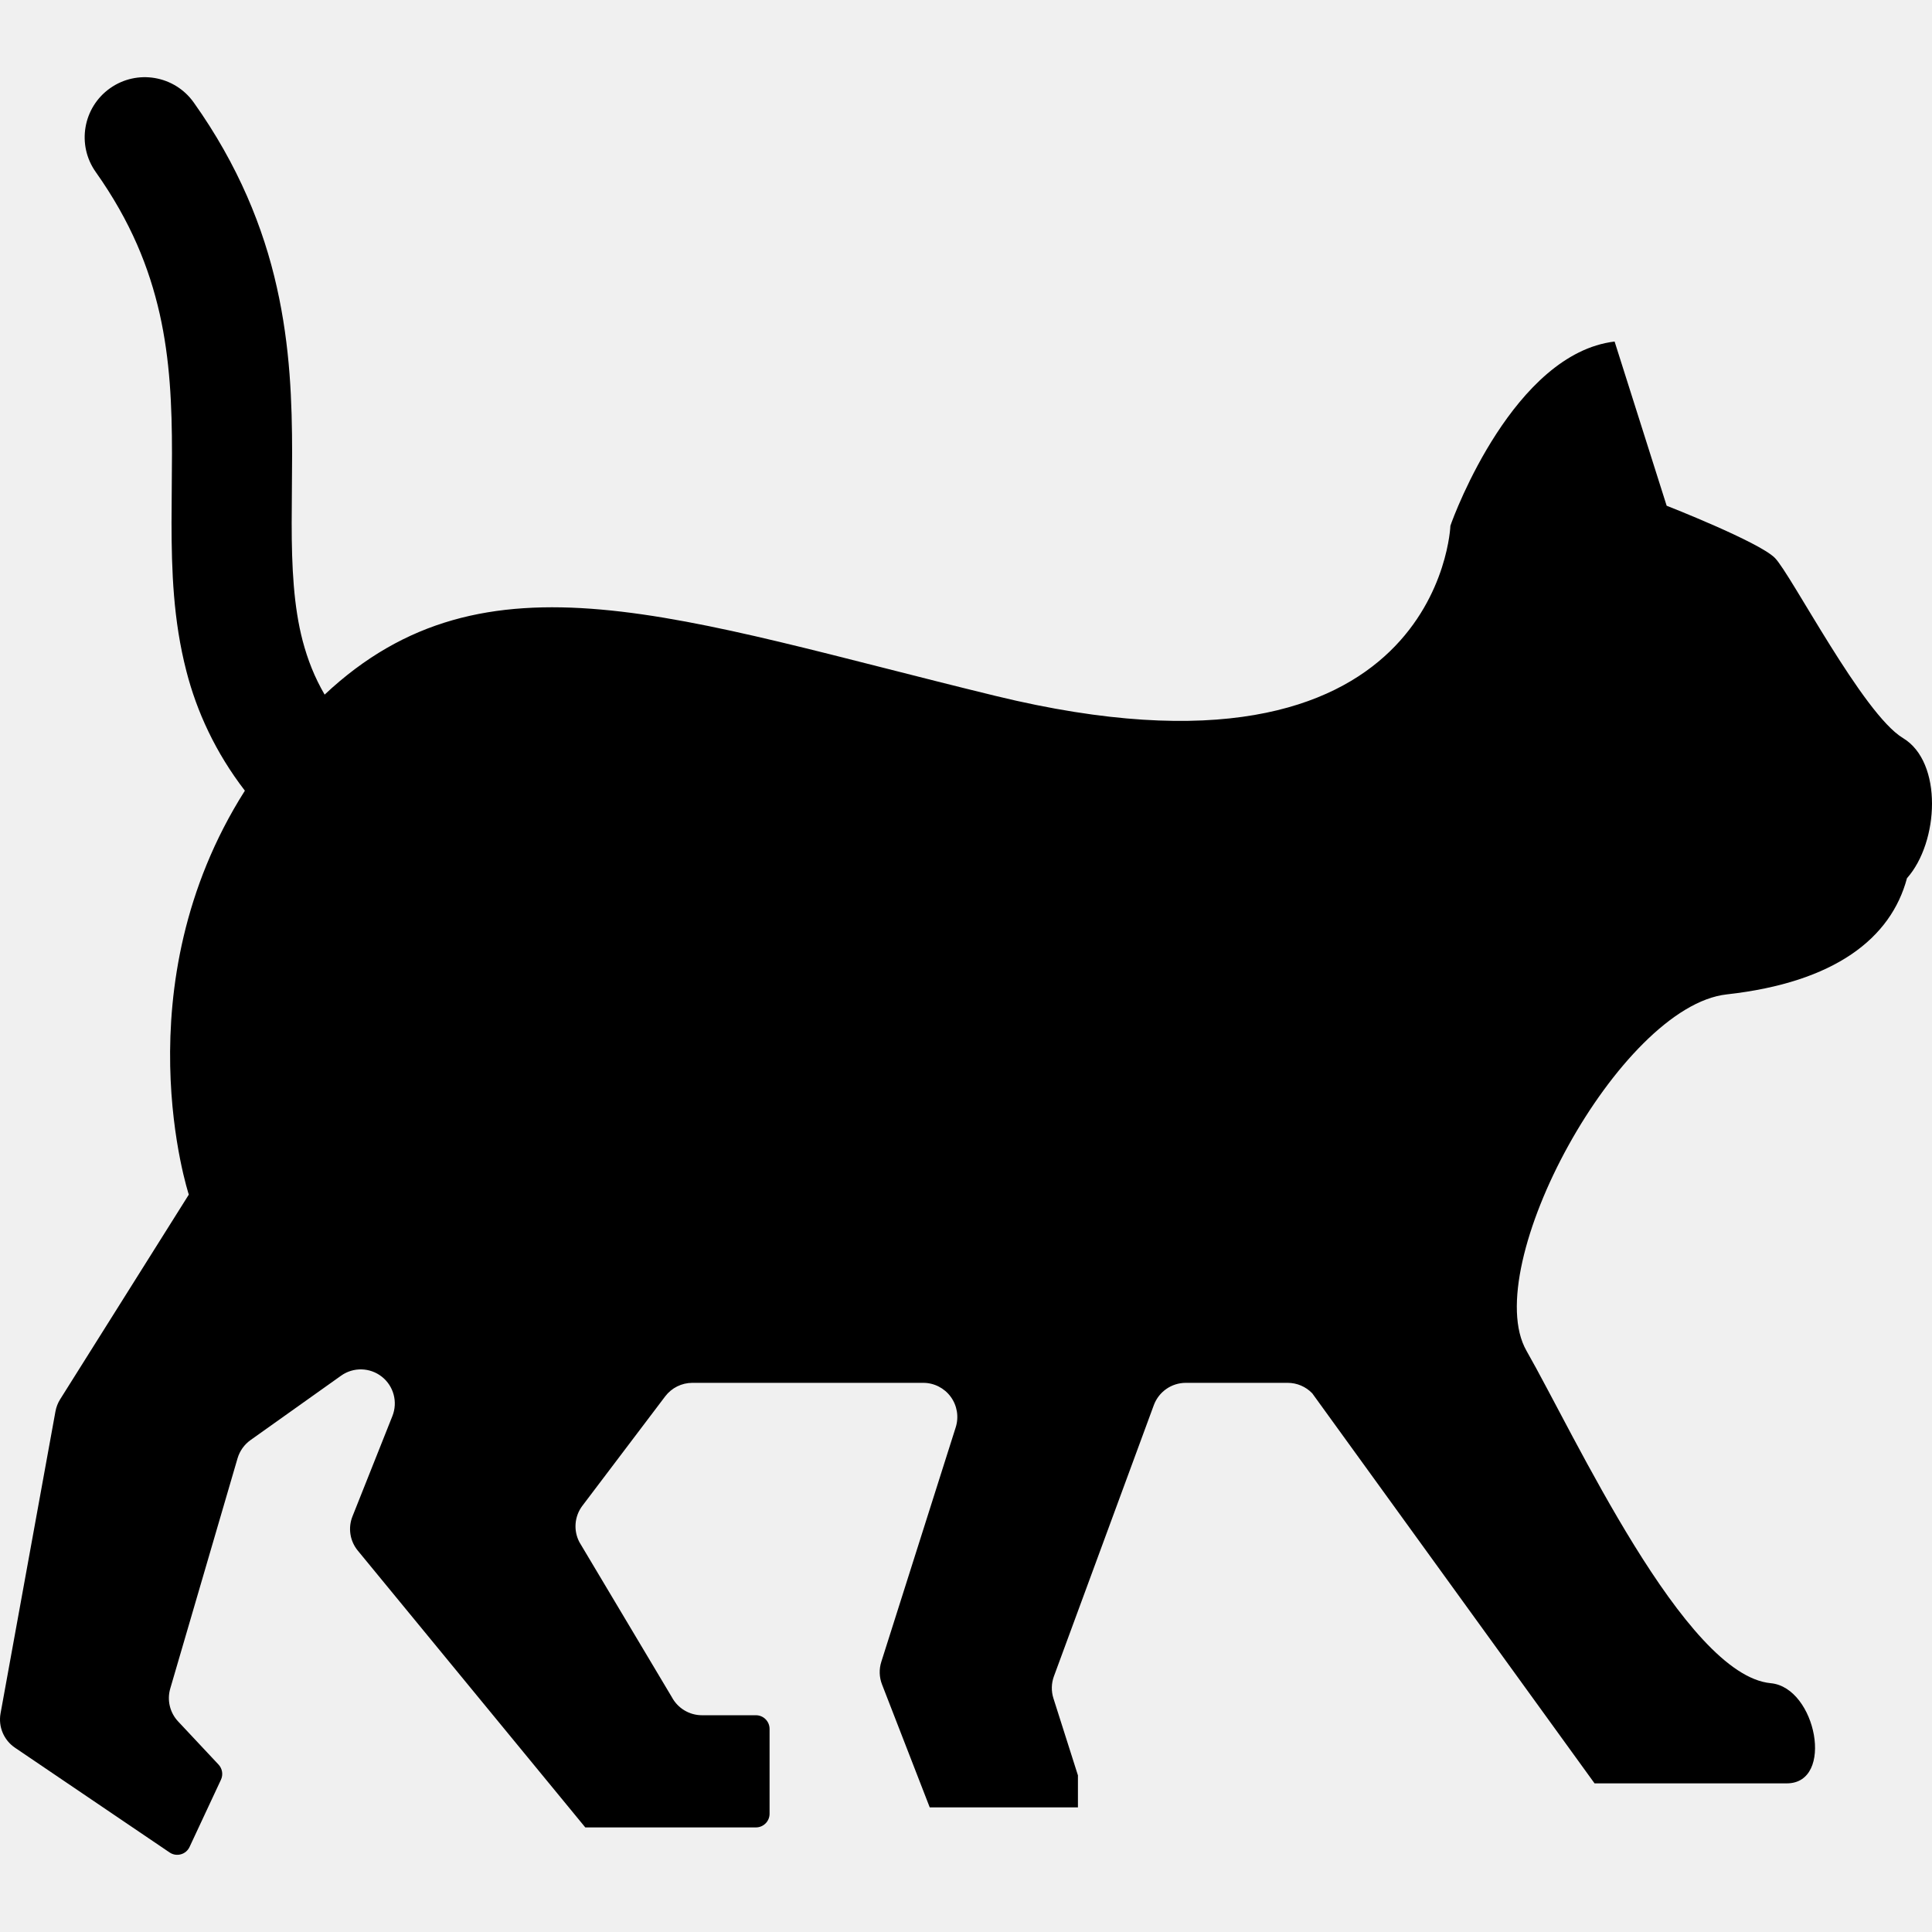
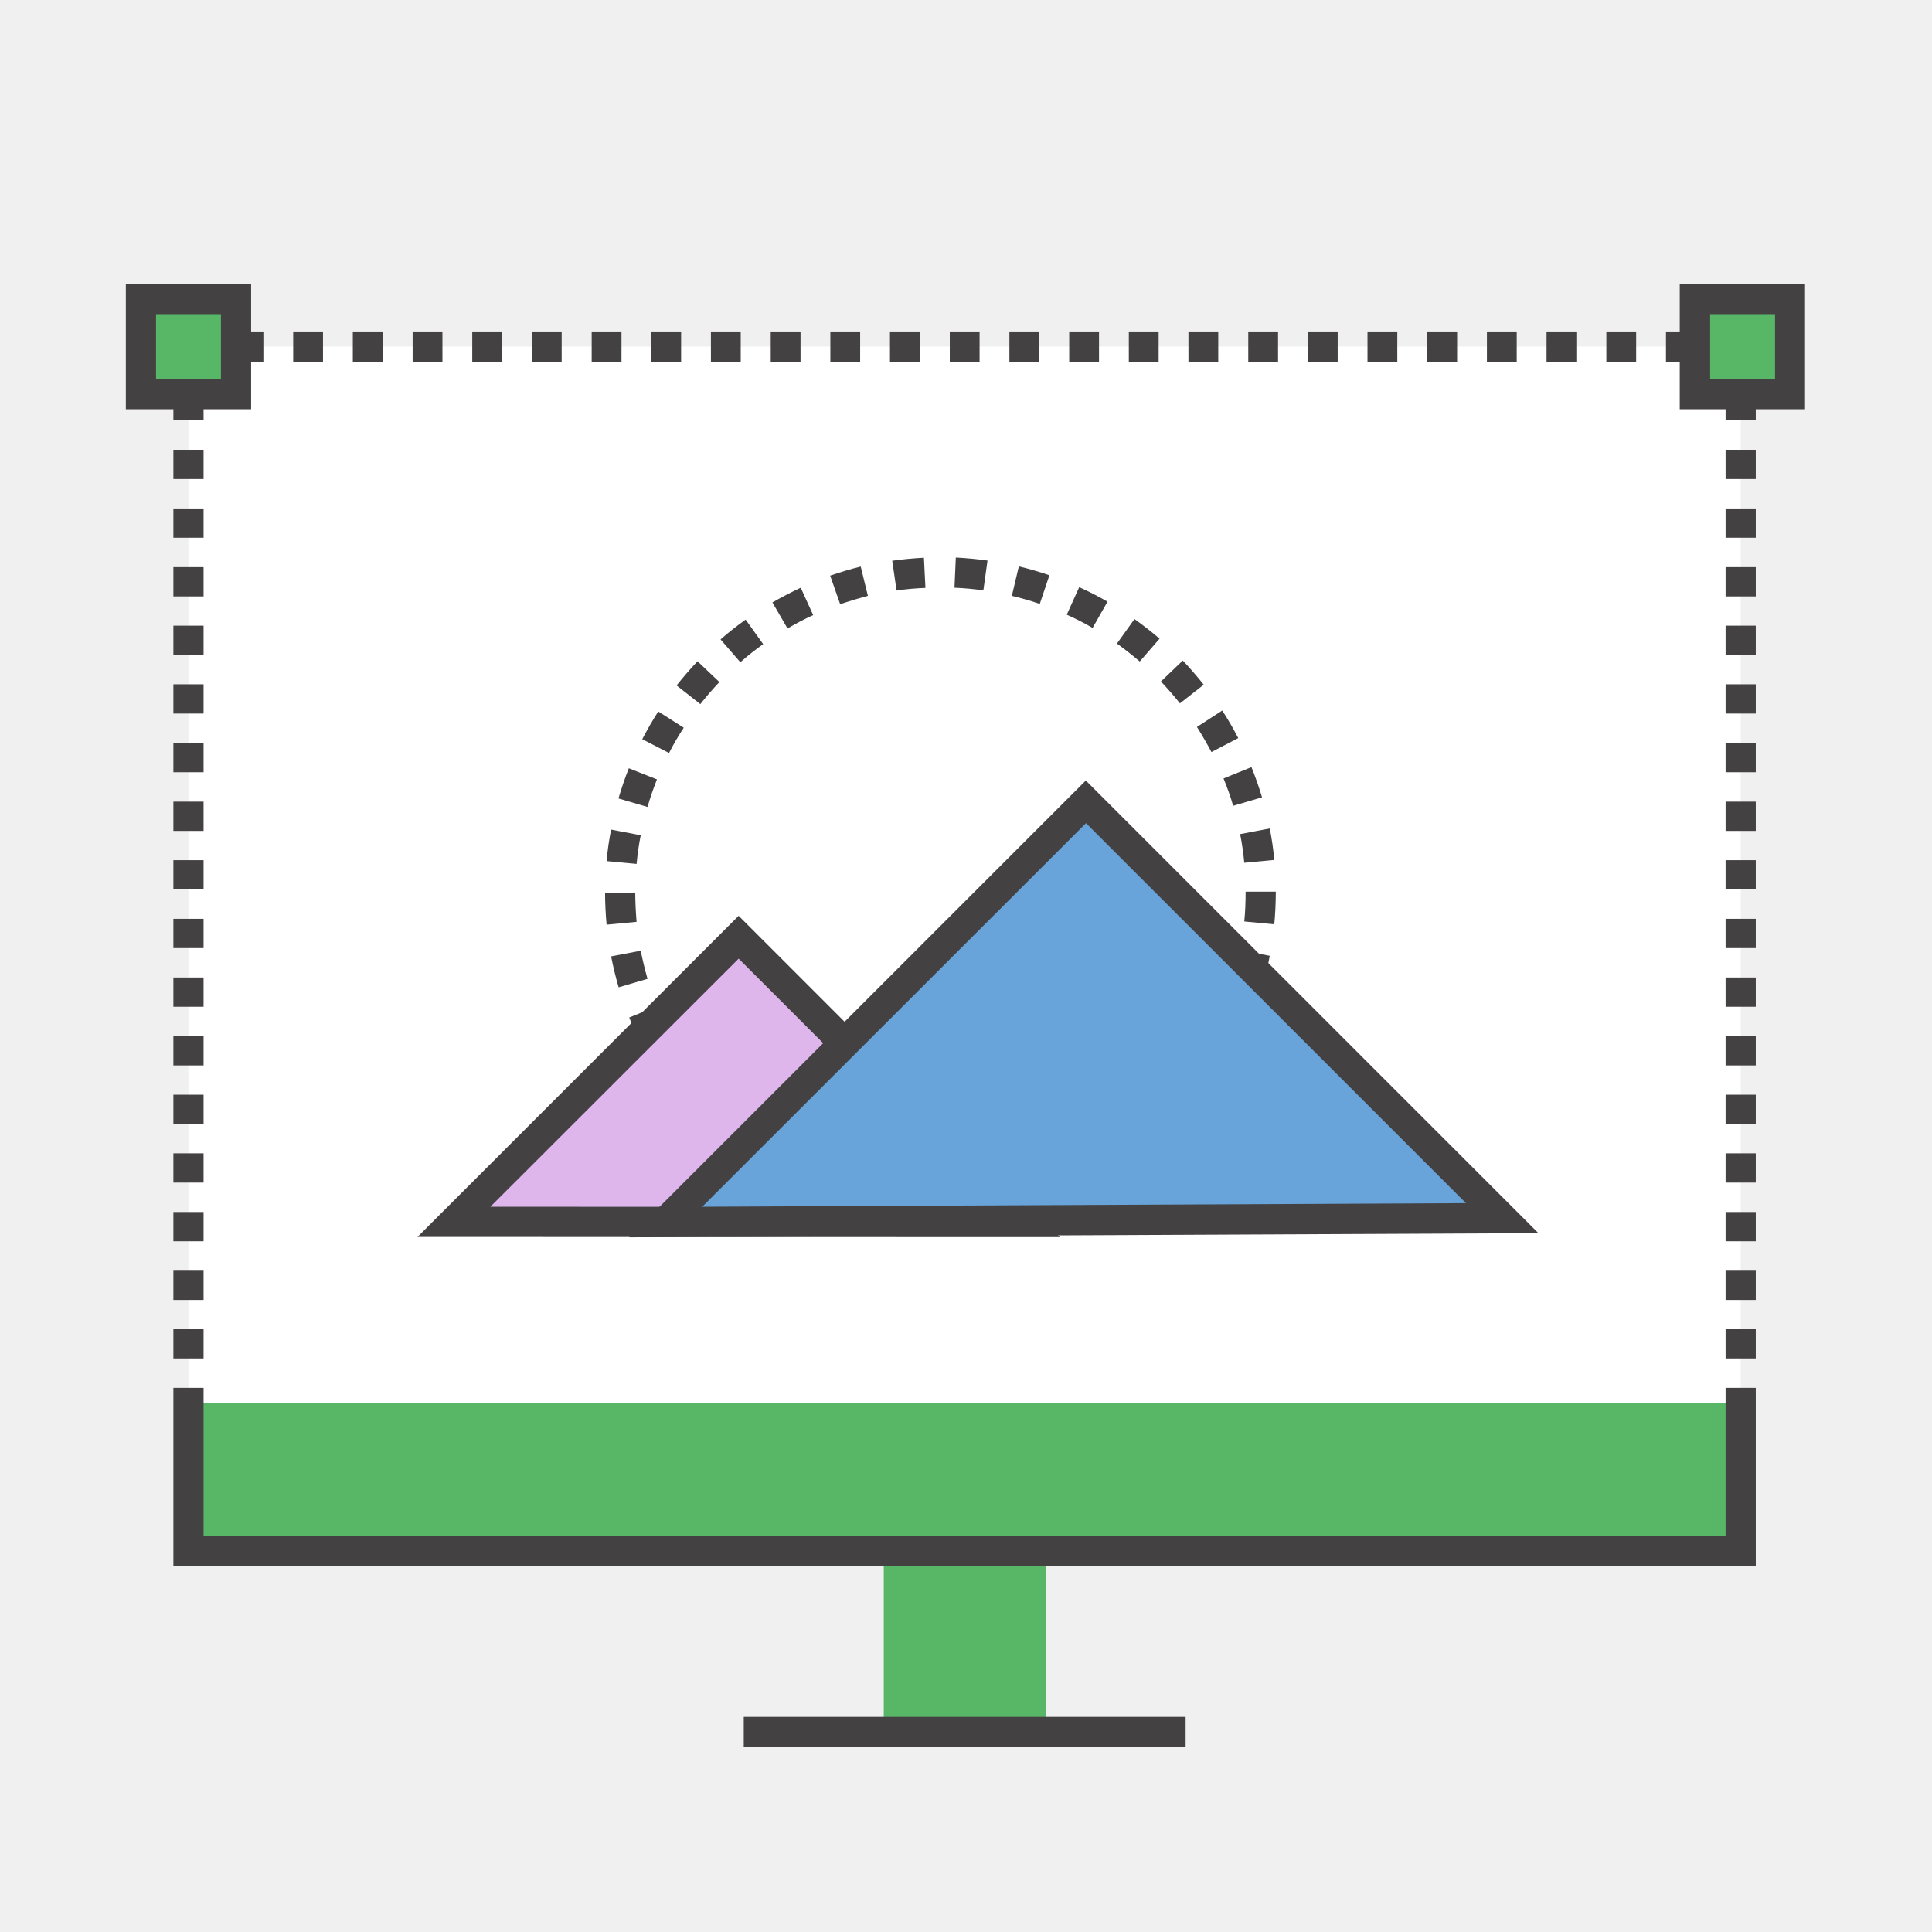
- <svg xmlns="http://www.w3.org/2000/svg" height="800px" width="800px" version="1.1" id="_x32_" viewBox="0 0 512 512" xml:space="preserve">
-   <style type="text/css">
- 	.st0{fill:#000000;}
- </style>
-   <g>
-     <path class="st0" d="M504.302,195.59c-10.618-6.362-29.71-43.514-33.959-47.755c-4.249-4.256-28.662-13.81-28.662-13.81   l-13.795-43.514c-26.542,3.185-42.449,45.634-43.513,48.819c0,0-2.661,73.764-120.47,45.11   c-84.437-20.54-135.22-40.407-177.872-0.36c-2.668-4.578-4.491-9.234-5.822-14.257c-2.378-9.062-2.918-19.46-2.91-31.308   c0-5.806,0.109-11.924,0.117-18.34c-0.008-13.436-0.493-28.248-4.046-44.015C69.85,60.386,63.136,43.743,51.344,27.162   c-5.086-7.168-15.024-8.858-22.199-3.764c-7.167,5.094-8.858,15.031-3.764,22.199c9.304,13.145,14.162,25.368,16.932,37.551   c2.739,12.167,3.271,24.397,3.264,37.027c0,6.024-0.118,12.136-0.118,18.34c0.016,12.646,0.438,25.799,3.928,39.32   c2.746,10.735,7.722,21.58,15.508,31.706C31.93,261.458,50.037,316.584,50.037,316.584l-34.093,54.241   c-0.618,0.978-1.033,2.066-1.244,3.192L0.146,454.073c-0.641,3.521,0.862,7.08,3.819,9.084l40.979,27.763   c0.876,0.602,1.964,0.775,2.981,0.493c1.026-0.274,1.863-0.994,2.308-1.949l8.326-17.825c0.618-1.338,0.368-2.918-0.634-3.998   l-10.728-11.448c-2.182-2.324-2.973-5.634-2.081-8.701l17.84-61.033c0.579-1.948,1.784-3.646,3.435-4.82l23.983-17.058   c3.255-2.332,7.66-2.222,10.806,0.251c3.146,2.472,4.288,6.721,2.809,10.438L93.41,401.858c-1.22,3.051-0.681,6.525,1.401,9.06   l60.298,73.365h45.218c1.996,0,3.616-1.62,3.616-3.607v-22.504c0-1.996-1.62-3.615-3.616-3.615h-14.303   c-3.342,0-6.409-1.854-7.982-4.804l-24.484-41.049c-1.643-3.106-1.33-6.87,0.783-9.663l21.948-28.999   c1.706-2.245,4.367-3.575,7.192-3.575h61.197c2.872,0,5.579,1.376,7.277,3.701c1.698,2.324,2.191,5.313,1.33,8.059l-19.726,62.16   c-0.626,1.957-0.564,4.077,0.18,5.994l12.653,32.598h39.272v-8.49l-6.494-20.415c-0.61-1.909-0.563-3.967,0.133-5.852   l26.471-71.847c1.315-3.553,4.694-5.908,8.474-5.908h27.011c2.449,0,4.796,1.002,6.502,2.777l74.813,103.365c0,0,38.208,0,50.947,0   c12.738,0,7.809-25.414-4.241-26.542c-22.826-2.12-52.004-65.798-64.742-88.09c-12.739-22.285,24.664-91.299,53.067-94.453   c28.654-3.185,43.514-14.867,47.763-30.79C513.856,223.187,514.92,201.959,504.302,195.59z" />
+ <svg xmlns="http://www.w3.org/2000/svg" viewBox="0 0 1024 1024" class="icon" version="1.1" fill="#000000">
+   <g id="SVGRepo_bgCarrier" stroke-width="0" />
+   <g id="SVGRepo_tracerCarrier" stroke-linecap="round" stroke-linejoin="round" />
+   <g id="SVGRepo_iconCarrier">
+     <path d="M468.4 821.8h85.8V918h-85.8z" fill="#57b767" />
+     <path d="M99.9 743.6V822h822.7v-78.4" fill="#57b767" />
+     <path d="M930.6 830H91.9v-86.4h16V814h806.7v-70.4h16z" fill="#444143" />
+     <path d="M99.9 743.6V183.7h822.7v559.9" fill="#FFFFFF" />
+     <path d="M91.9 735.6h16v8h-16zM107.9 720h-16v-15.5h16V720z m0-31h-16v-15.5h16V689z m0-31.1h-16v-15.5h16v15.5z m0-31.1h-16v-15.5h16v15.5z m0-31.1h-16v-15.5h16v15.5z m0-31h-16v-15.5h16v15.5z m0-31.1h-16v-15.5h16v15.5z m0-31.1h-16V487h16v15.5z m0-31.1h-16v-15.5h16v15.5z m0-31h-16v-15.5h16v15.5z m0-31.1h-16v-15.5h16v15.5z m0-31.1h-16v-15.5h16v15.5z m0-31.1h-16v-15.5h16v15.5z m0-31h-16v-15.5h16v15.5z m0-31.1h-16v-15.5h16V285z m0-31.1h-16v-15.5h16v15.5z m0-31.1h-16v-15.5h16v15.5zM91.9 175.7h16v16h-16zM898.8 191.7H883v-16h15.8v16z m-31.6 0h-15.8v-16h15.8v16z m-31.7 0h-15.8v-16h15.8v16z m-31.6 0h-15.8v-16h15.8v16z m-31.6 0h-15.8v-16h15.8v16z m-31.7 0h-15.8v-16h15.8v16z m-31.6 0h-15.8v-16H709v16z m-31.6 0h-15.8v-16h15.8v16z m-31.7 0h-15.8v-16h15.8v16z m-31.6 0h-15.8v-16h15.8v16z m-31.6 0h-15.8v-16h15.8v16z m-31.7 0H535v-16h15.8v16z m-31.6 0h-15.8v-16h15.8v16z m-31.7 0h-15.8v-16h15.8v16z m-31.6 0h-15.8v-16h15.8v16z m-31.6 0h-15.8v-16h15.8v16z m-31.7 0h-15.8v-16h15.8v16z m-31.6 0h-15.8v-16H361v16z m-31.6 0h-15.8v-16h15.8v16z m-31.7 0h-15.8v-16h15.8v16z m-31.6 0h-15.8v-16h15.8v16z m-31.6 0h-15.8v-16h15.8v16z m-31.7 0H187v-16h15.8v16z m-31.6 0h-15.8v-16h15.8v16z m-31.6 0h-15.8v-16h15.8v16zM914.6 175.7h16v16h-16zM930.6 720h-16v-15.5h16V720z m0-31h-16v-15.5h16V689z m0-31.1h-16v-15.5h16v15.5z m0-31.1h-16v-15.5h16v15.5z m0-31.1h-16v-15.5h16v15.5z m0-31h-16v-15.5h16v15.5z m0-31.1h-16v-15.5h16v15.5z m0-31.1h-16V487h16v15.5z m0-31.1h-16v-15.5h16v15.5z m0-31h-16v-15.5h16v15.5z m0-31.1h-16v-15.5h16v15.5z m0-31.1h-16v-15.5h16v15.5z m0-31.1h-16v-15.5h16v15.5z m0-31h-16v-15.5h16v15.5z m0-31.1h-16v-15.5h16V285z m0-31.1h-16v-15.5h16v15.5z m0-31.1h-16v-15.5h16v15.5zM914.6 735.6h16v8h-16zM394.2 910h234.2v16H394.2zM498.5 650.8c-2.8 0-5.6-0.1-8.4-0.2l0.7-16c5.1 0.2 10.3 0.2 15.4 0l0.8 16c-2.8 0.1-5.7 0.2-8.5 0.2z m-25.2-1.8c-5.6-0.8-11.2-1.9-16.6-3.2l3.7-15.6c5 1.2 10 2.2 15.1 2.9l-2.2 15.9z m50.5 0l-2.3-15.8c5.1-0.7 10.1-1.7 15.1-2.9l3.8 15.6c-5.4 1.2-11 2.3-16.6 3.1z m-83.4-7.9c-5.3-1.8-10.6-3.9-15.7-6.3l6.6-14.6c4.6 2.1 9.5 4 14.3 5.7l-5.2 15.2z m116.3-0.1l-5.2-15.1c4.8-1.7 9.6-3.6 14.3-5.7l6.7 14.5c-5.2 2.4-10.5 4.5-15.8 6.3z m-147-13.9c-4.9-2.8-9.6-5.9-14.2-9.1l9.3-13c4.2 3 8.5 5.8 12.9 8.3l-8 13.8z m177.7-0.1l-8-13.8c4.4-2.6 8.8-5.4 12.9-8.3l9.3 13c-4.6 3.2-9.3 6.3-14.2 9.1z m-205.2-19.5c-4.3-3.7-8.4-7.6-12.2-11.7l11.6-11.1c3.5 3.7 7.3 7.3 11.1 10.6l-10.5 12.2z m232.7-0.2l-10.5-12.1c3.9-3.4 7.6-6.9 11.1-10.6l11.6 11c-3.8 4.1-8 8.1-12.2 11.7z m-256.1-24.2c-3.5-4.4-6.8-9-9.8-13.8l13.4-8.7c2.8 4.3 5.8 8.5 9 12.5l-12.6 10z m279.4-0.2l-12.6-9.9c3.2-4 6.2-8.2 8.9-12.5l13.5 8.7c-3 4.7-6.3 9.3-9.8 13.7z m-297.7-28.2c-2.6-5-5-10.2-7-15.4l14.8-6c1.9 4.7 4.1 9.4 6.4 14l-14.2 7.4z m316-0.2l-14.2-7.3c2.3-4.5 4.5-9.3 6.4-14l14.9 5.9c-2.2 5.2-4.5 10.4-7.1 15.4z m-328.6-31.2c-1.6-5.4-2.9-10.9-4-16.4l15.7-3c1 5 2.2 10 3.6 14.9l-15.3 4.5z m341.2-0.2l-15.4-4.5c1.4-4.9 2.7-9.9 3.6-15l15.7 3c-1 5.6-2.4 11.1-3.9 16.5z m-347.6-33c-0.5-5.6-0.8-11.2-0.8-16.9h16c0 5.1 0.3 10.3 0.7 15.4l-15.9 1.5z m353.9-0.2l-15.9-1.5c0.5-5.1 0.7-10.3 0.7-15.4v-0.4h16v0.3c0 5.8-0.3 11.5-0.8 17z m-338-32l-15.9-1.5c0.5-5.6 1.3-11.2 2.4-16.7l15.7 3c-1 4.9-1.7 10.1-2.2 15.2z m322.1-0.6c-0.5-5.1-1.2-10.2-2.2-15.2l15.7-3c1.1 5.5 1.9 11.1 2.4 16.7l-15.9 1.5z m-316.3-29.6l-15.4-4.5c1.6-5.4 3.4-10.8 5.5-16l14.9 5.9c-1.9 4.8-3.6 9.7-5 14.6z m310.4-0.6c-1.4-4.9-3.2-9.8-5.1-14.5l14.8-6c2.1 5.2 4 10.6 5.6 16l-15.3 4.5z m-299-28l-14.2-7.3c2.6-5 5.4-9.9 8.5-14.7l13.5 8.6c-2.9 4.4-5.5 8.9-7.8 13.4z m287.5-0.5c-2.4-4.5-5-9-7.7-13.3l13.4-8.7c3.1 4.7 5.9 9.6 8.5 14.6l-14.2 7.4z m-270.9-25.4l-12.6-9.9c3.5-4.4 7.2-8.7 11.1-12.8l11.6 11c-3.6 3.8-7 7.7-10.1 11.7z m254.2-0.4c-3.2-4-6.6-7.9-10.1-11.6l11.6-11.1c3.9 4.1 7.6 8.4 11.1 12.8l-12.6 9.9z m-233-21.8l-10.5-12.1c4.2-3.7 8.7-7.2 13.3-10.5l9.3 13c-4.2 3-8.3 6.2-12.1 9.6z m211.7-0.4c-3.9-3.3-7.9-6.5-12.1-9.5l9.3-13c4.6 3.3 9.1 6.8 13.3 10.4l-10.5 12.1z m-186.7-17.5l-8-13.8c4.9-2.8 9.9-5.4 15-7.8L431 326c-4.6 2.1-9.2 4.5-13.6 7.1z m161.7-0.3c-4.4-2.6-9-4.9-13.7-7l6.6-14.6c5.1 2.3 10.2 4.9 15 7.7l-7.9 13.9z m-133.8-12.6l-5.3-15.1c5.3-1.8 10.8-3.5 16.2-4.8l3.8 15.5c-4.9 1.3-9.9 2.8-14.7 4.4z m105.8-0.1c-4.8-1.7-9.8-3.1-14.8-4.3l3.7-15.6c5.5 1.3 10.9 2.9 16.2 4.7l-5.1 15.2z m-75.9-7.1l-2.3-15.8c5.5-0.8 11.2-1.3 16.8-1.6l0.8 16c-5.1 0.2-10.3 0.6-15.3 1.4z m46-0.1c-5-0.7-10.2-1.2-15.3-1.4l0.7-16c5.6 0.3 11.3 0.8 16.8 1.6l-2.2 15.8z" fill="#444143" />
+     <path d="M542.4 647.7l-150.9-151-150.9 150.9z" fill="#deb6ec" />
+     <path d="M561.8 655.7l-340.5-0.1 170.2-170.2 170.3 170.3z m-301.9-16.1l263.2 0.1-131.6-131.6-131.6 131.5z" fill="#444143" />
+     <path d="M796.2 645.6L575.6 425 352.8 647.7z" fill="#68A4D9" />
+     <path d="M333.4 655.8l242.1-242.1 239.9 239.9-482 2.2z m242.2-219.5L372.2 639.6l404.8-1.9-201.4-201.4z" fill="#444143" />
+     <path d="M74.7 158.6h50.4V209H74.7z" fill="#57b767" />
+     <path d="M133.1 216.9H66.7v-66.4h66.4v66.4z m-50.4-16h34.4v-34.4H82.7v34.4z" fill="#444143" />
+     <path d="M898.4 158.6h50.4V209h-50.4z" fill="#57b767" />
+     <path d="M956.7 216.9h-66.4v-66.4h66.4v66.4z m-50.3-16h34.4v-34.4h-34.4v34.4z" fill="#444143" />
  </g>
</svg>
